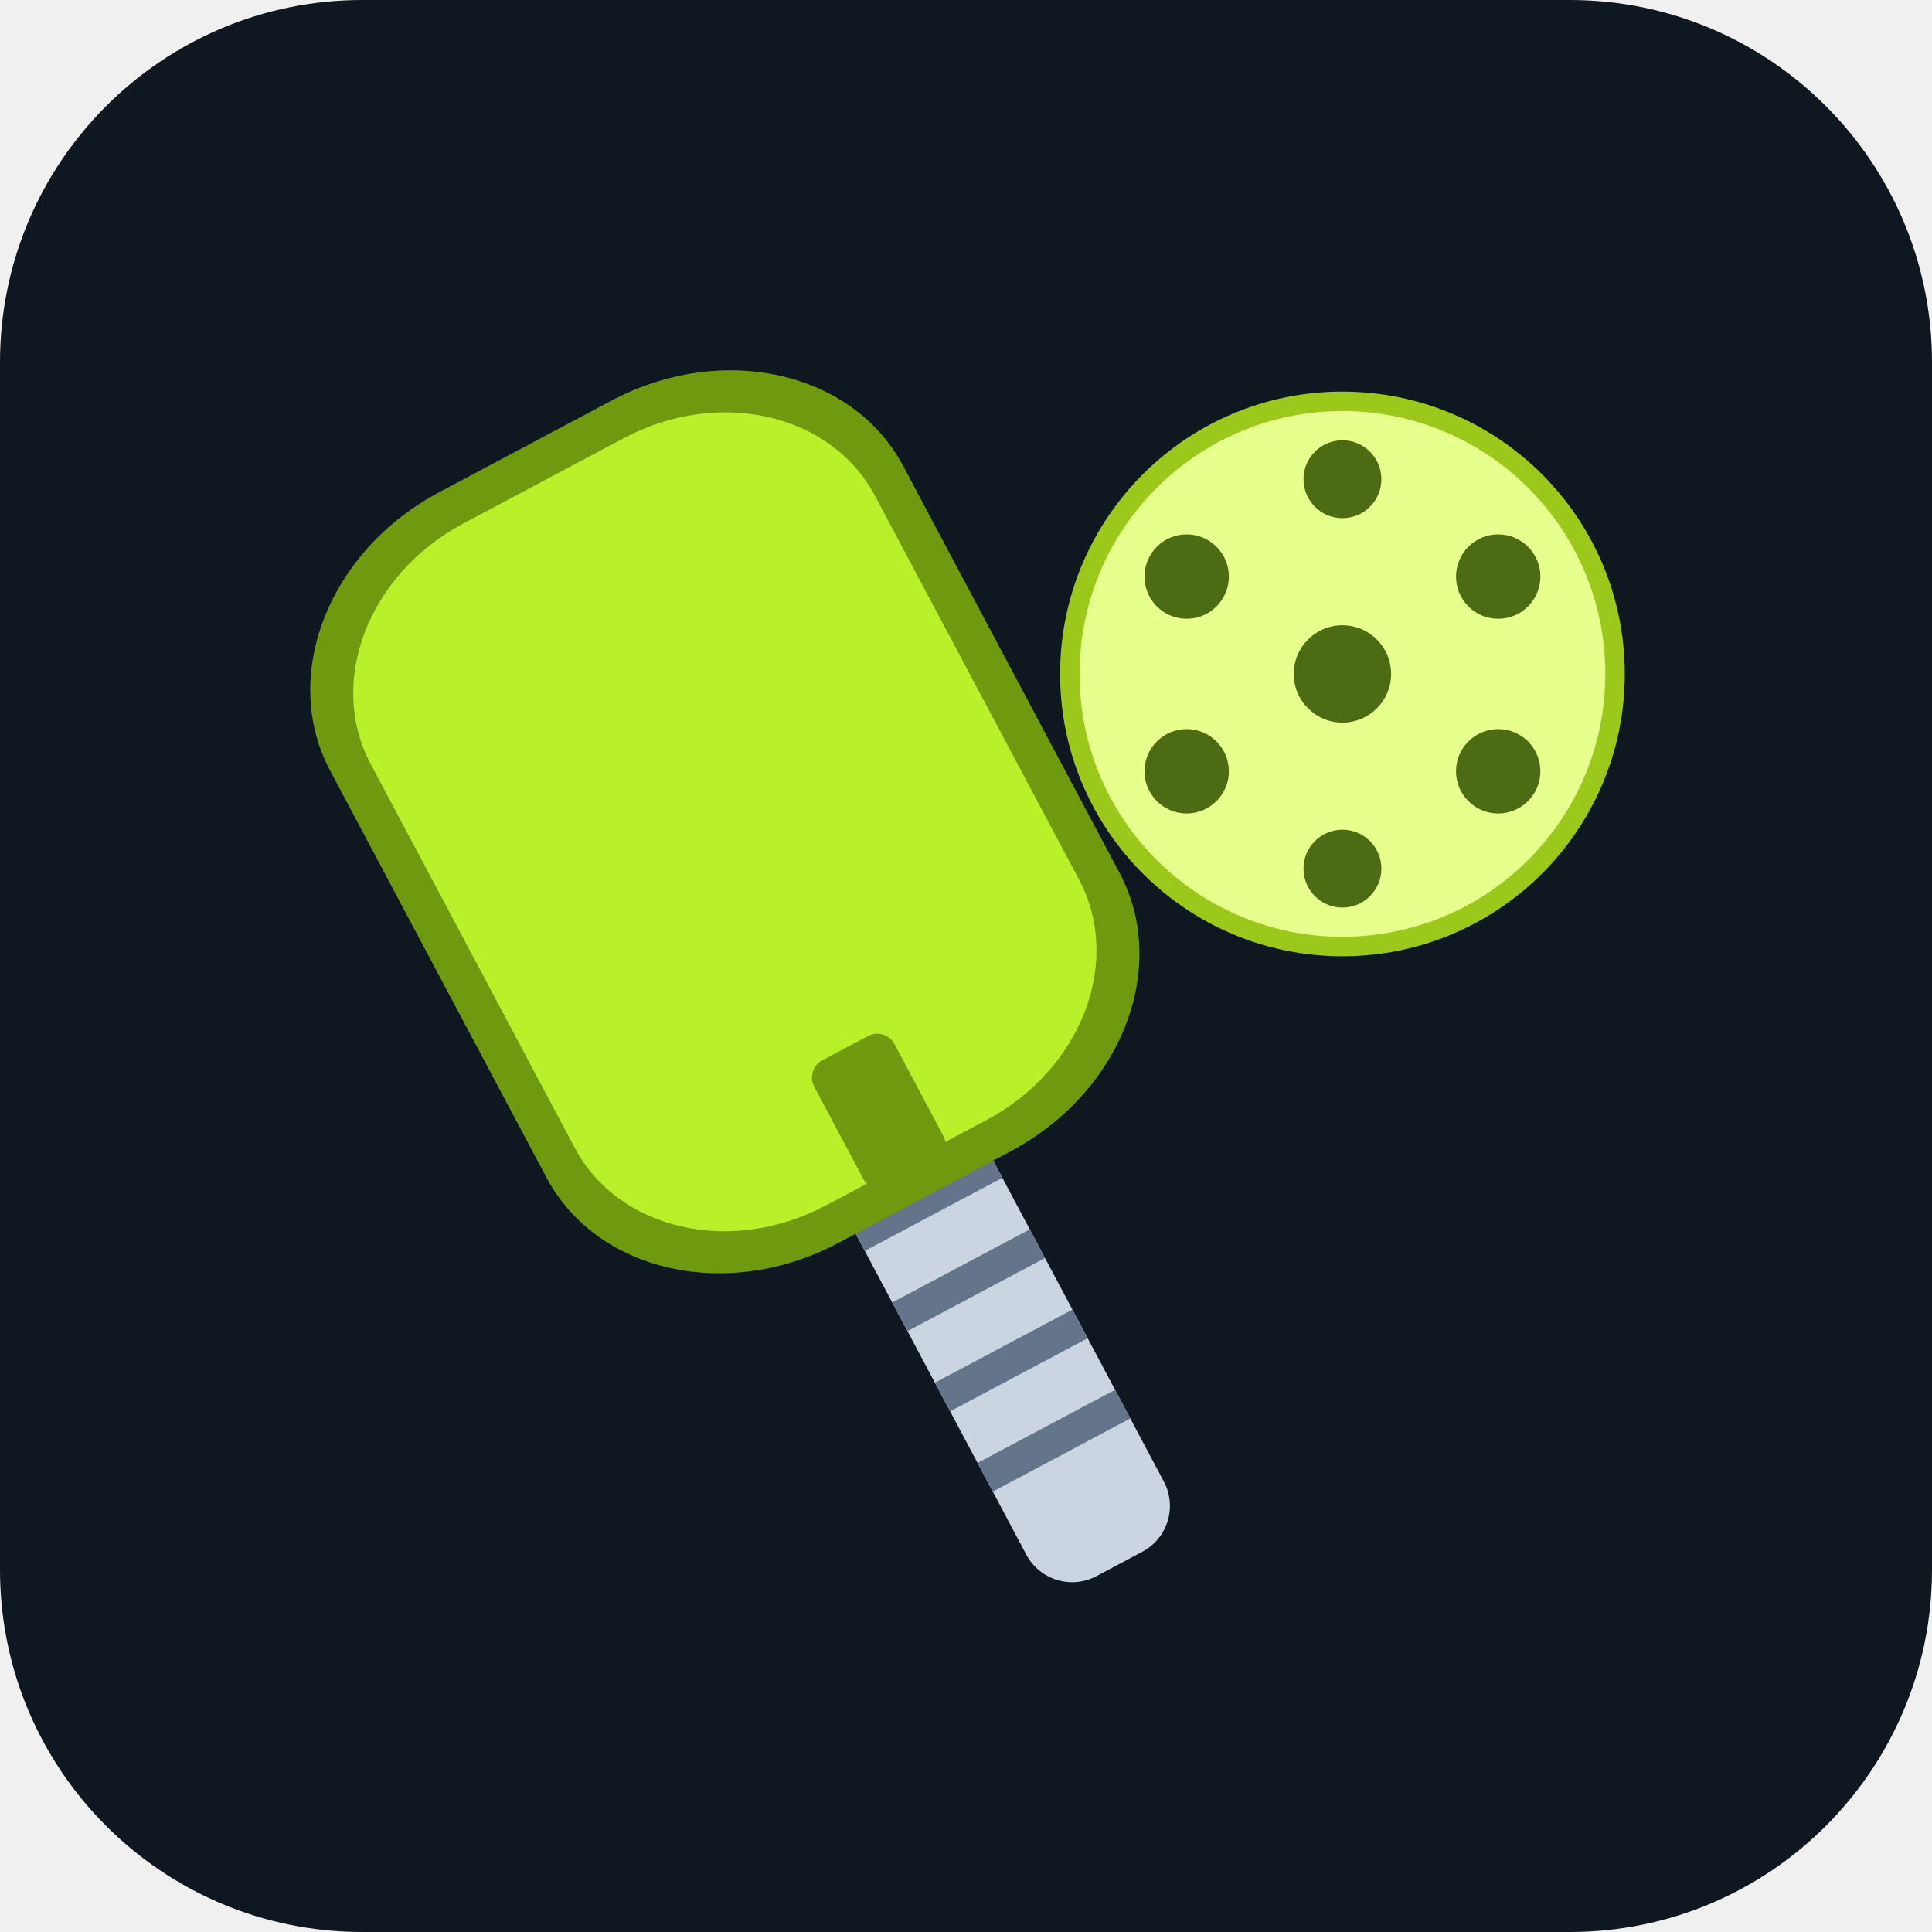
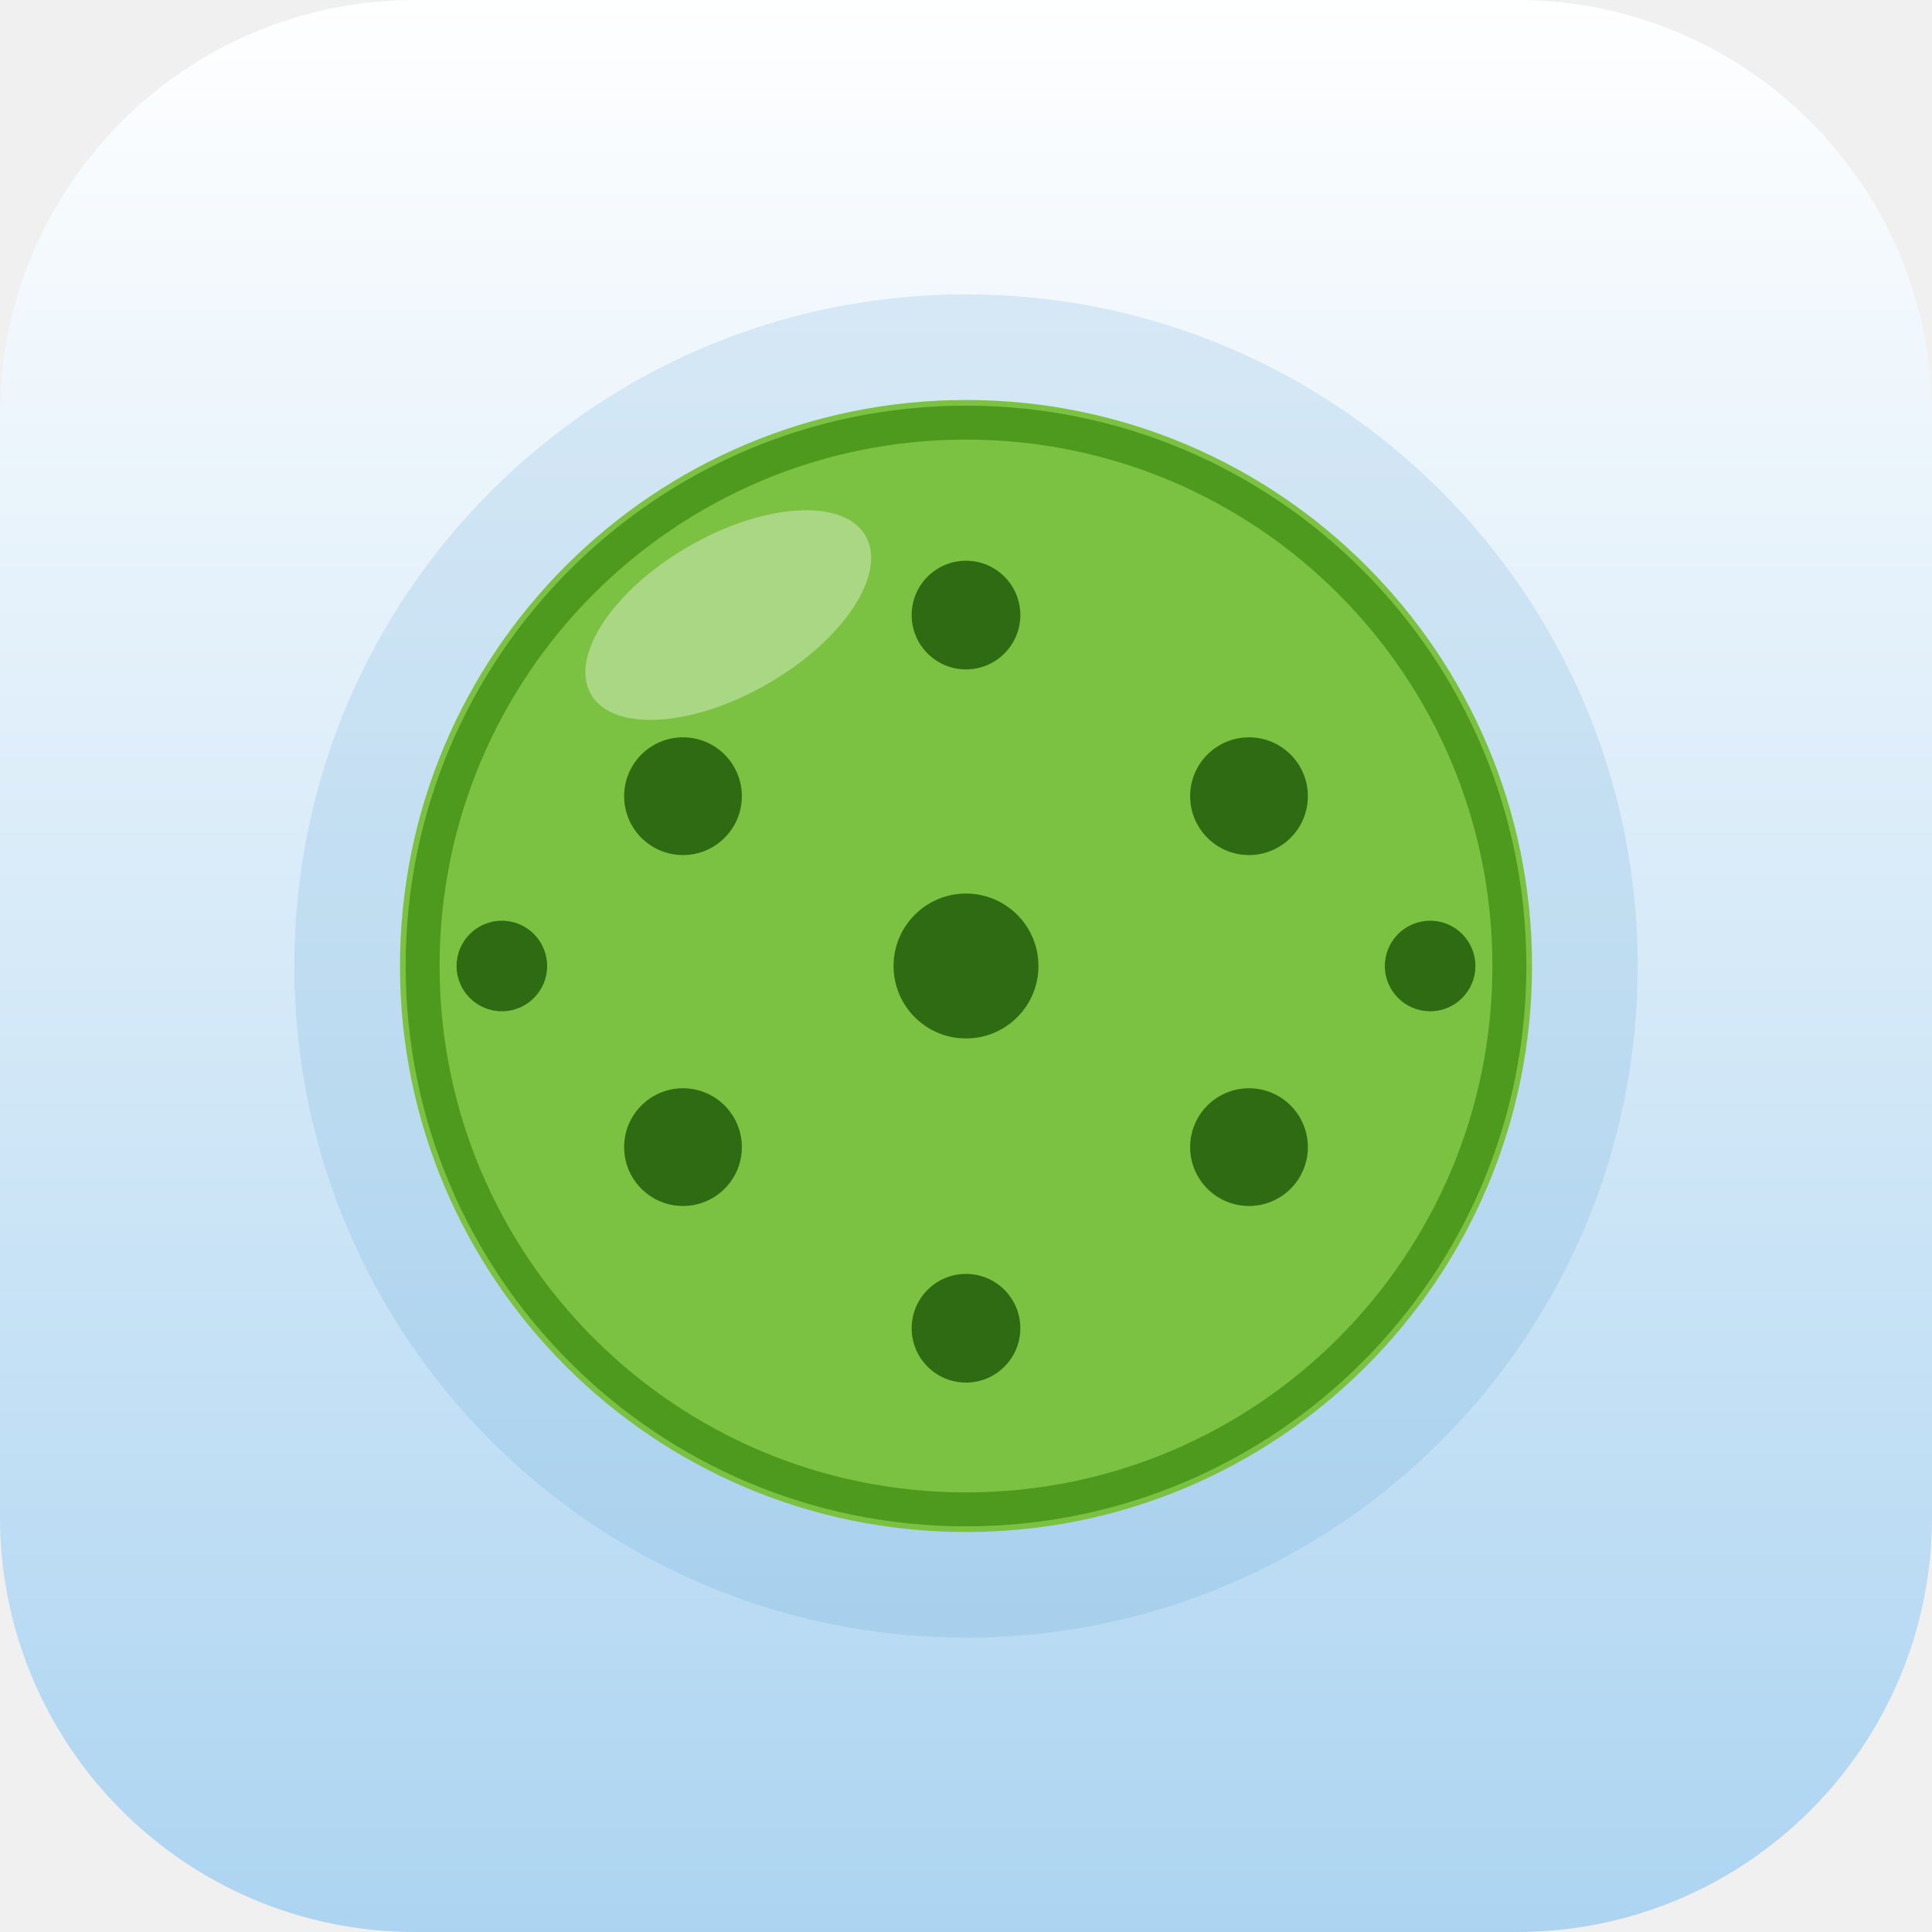
<svg xmlns="http://www.w3.org/2000/svg" viewBox="0 0 512 512">
-   <rect width="512" height="512" rx="96" fill="#0f1720" />
-   <g transform="translate(256 256) scale(.86) translate(-256 -250)">
-     <g transform="translate(-20 10) rotate(-28 220 230)">
-       <rect x="196" y="300" width="48" height="150" rx="16" fill="#cbd5e1" />
-       <rect x="196" y="318" width="48" height="10" fill="#64748b" />
-       <rect x="196" y="346" width="48" height="10" fill="#64748b" />
-       <rect x="196" y="374" width="48" height="10" fill="#64748b" />
-       <rect x="196" y="402" width="48" height="10" fill="#64748b" />
-       <rect x="120" y="60" width="200" height="262" rx="70" ry="60" fill="#6f9a0f" />
-       <rect x="132" y="72" width="176" height="238" rx="60" ry="52" fill="#b8f02a" />
-       <rect x="206" y="270" width="28" height="44" rx="6" fill="#6f9a0f" />
-     </g>
-     <circle cx="372" cy="160" r="84" fill="#e7ff8c" stroke="#9cc81c" stroke-width="6" />
-     <circle cx="372" cy="160" r="15" fill="#4d6b12" />
-     <circle cx="324" cy="130" r="13" fill="#4d6b12" />
-     <circle cx="420" cy="130" r="13" fill="#4d6b12" />
-     <circle cx="324" cy="190" r="13" fill="#4d6b12" />
-     <circle cx="420" cy="190" r="13" fill="#4d6b12" />
-     <circle cx="372" cy="100" r="12" fill="#4d6b12" />
-     <circle cx="372" cy="220" r="12" fill="#4d6b12" />
-   </g>
+   <defs>
+     <linearGradient id="g" x1="0" y1="0" x2="0" y2="1">
+       <stop offset="0" stop-color="#ffffff" />
+       <stop offset="1" stop-color="#ACD4F1" />
+     </linearGradient>
+   </defs>
+   <rect width="512" height="512" rx="110" fill="url(#g)" />
+   <circle cx="256" cy="256" r="178" fill="#569FD3" opacity=".18" />
+   <circle cx="256" cy="256" r="150" fill="#7CC242" />
+   <circle cx="256" cy="256" r="144.0" fill="none" stroke="#4E9A1E" stroke-width="9.0" />
+   <circle cx="256.0" cy="256.0" r="19.2" fill="#2F6B12" />
+   <circle cx="181.0" cy="211.0" r="15.6" fill="#2F6B12" />
+   <circle cx="331.0" cy="211.0" r="15.6" fill="#2F6B12" />
+   <circle cx="181.0" cy="304.0" r="15.6" fill="#2F6B12" />
+   <circle cx="331.0" cy="304.0" r="15.6" fill="#2F6B12" />
+   <circle cx="256.0" cy="163.0" r="14.4" fill="#2F6B12" />
+   <circle cx="256.0" cy="352.0" r="14.4" fill="#2F6B12" />
+   <circle cx="133.0" cy="256.0" r="12.0" fill="#2F6B12" />
+   <circle cx="379.0" cy="256.0" r="12.0" fill="#2F6B12" />
+   <ellipse cx="193.0" cy="163.0" rx="42.0" ry="21.0" fill="#fff" opacity=".35" transform="rotate(-30 193.0 163.0)" />
</svg>
